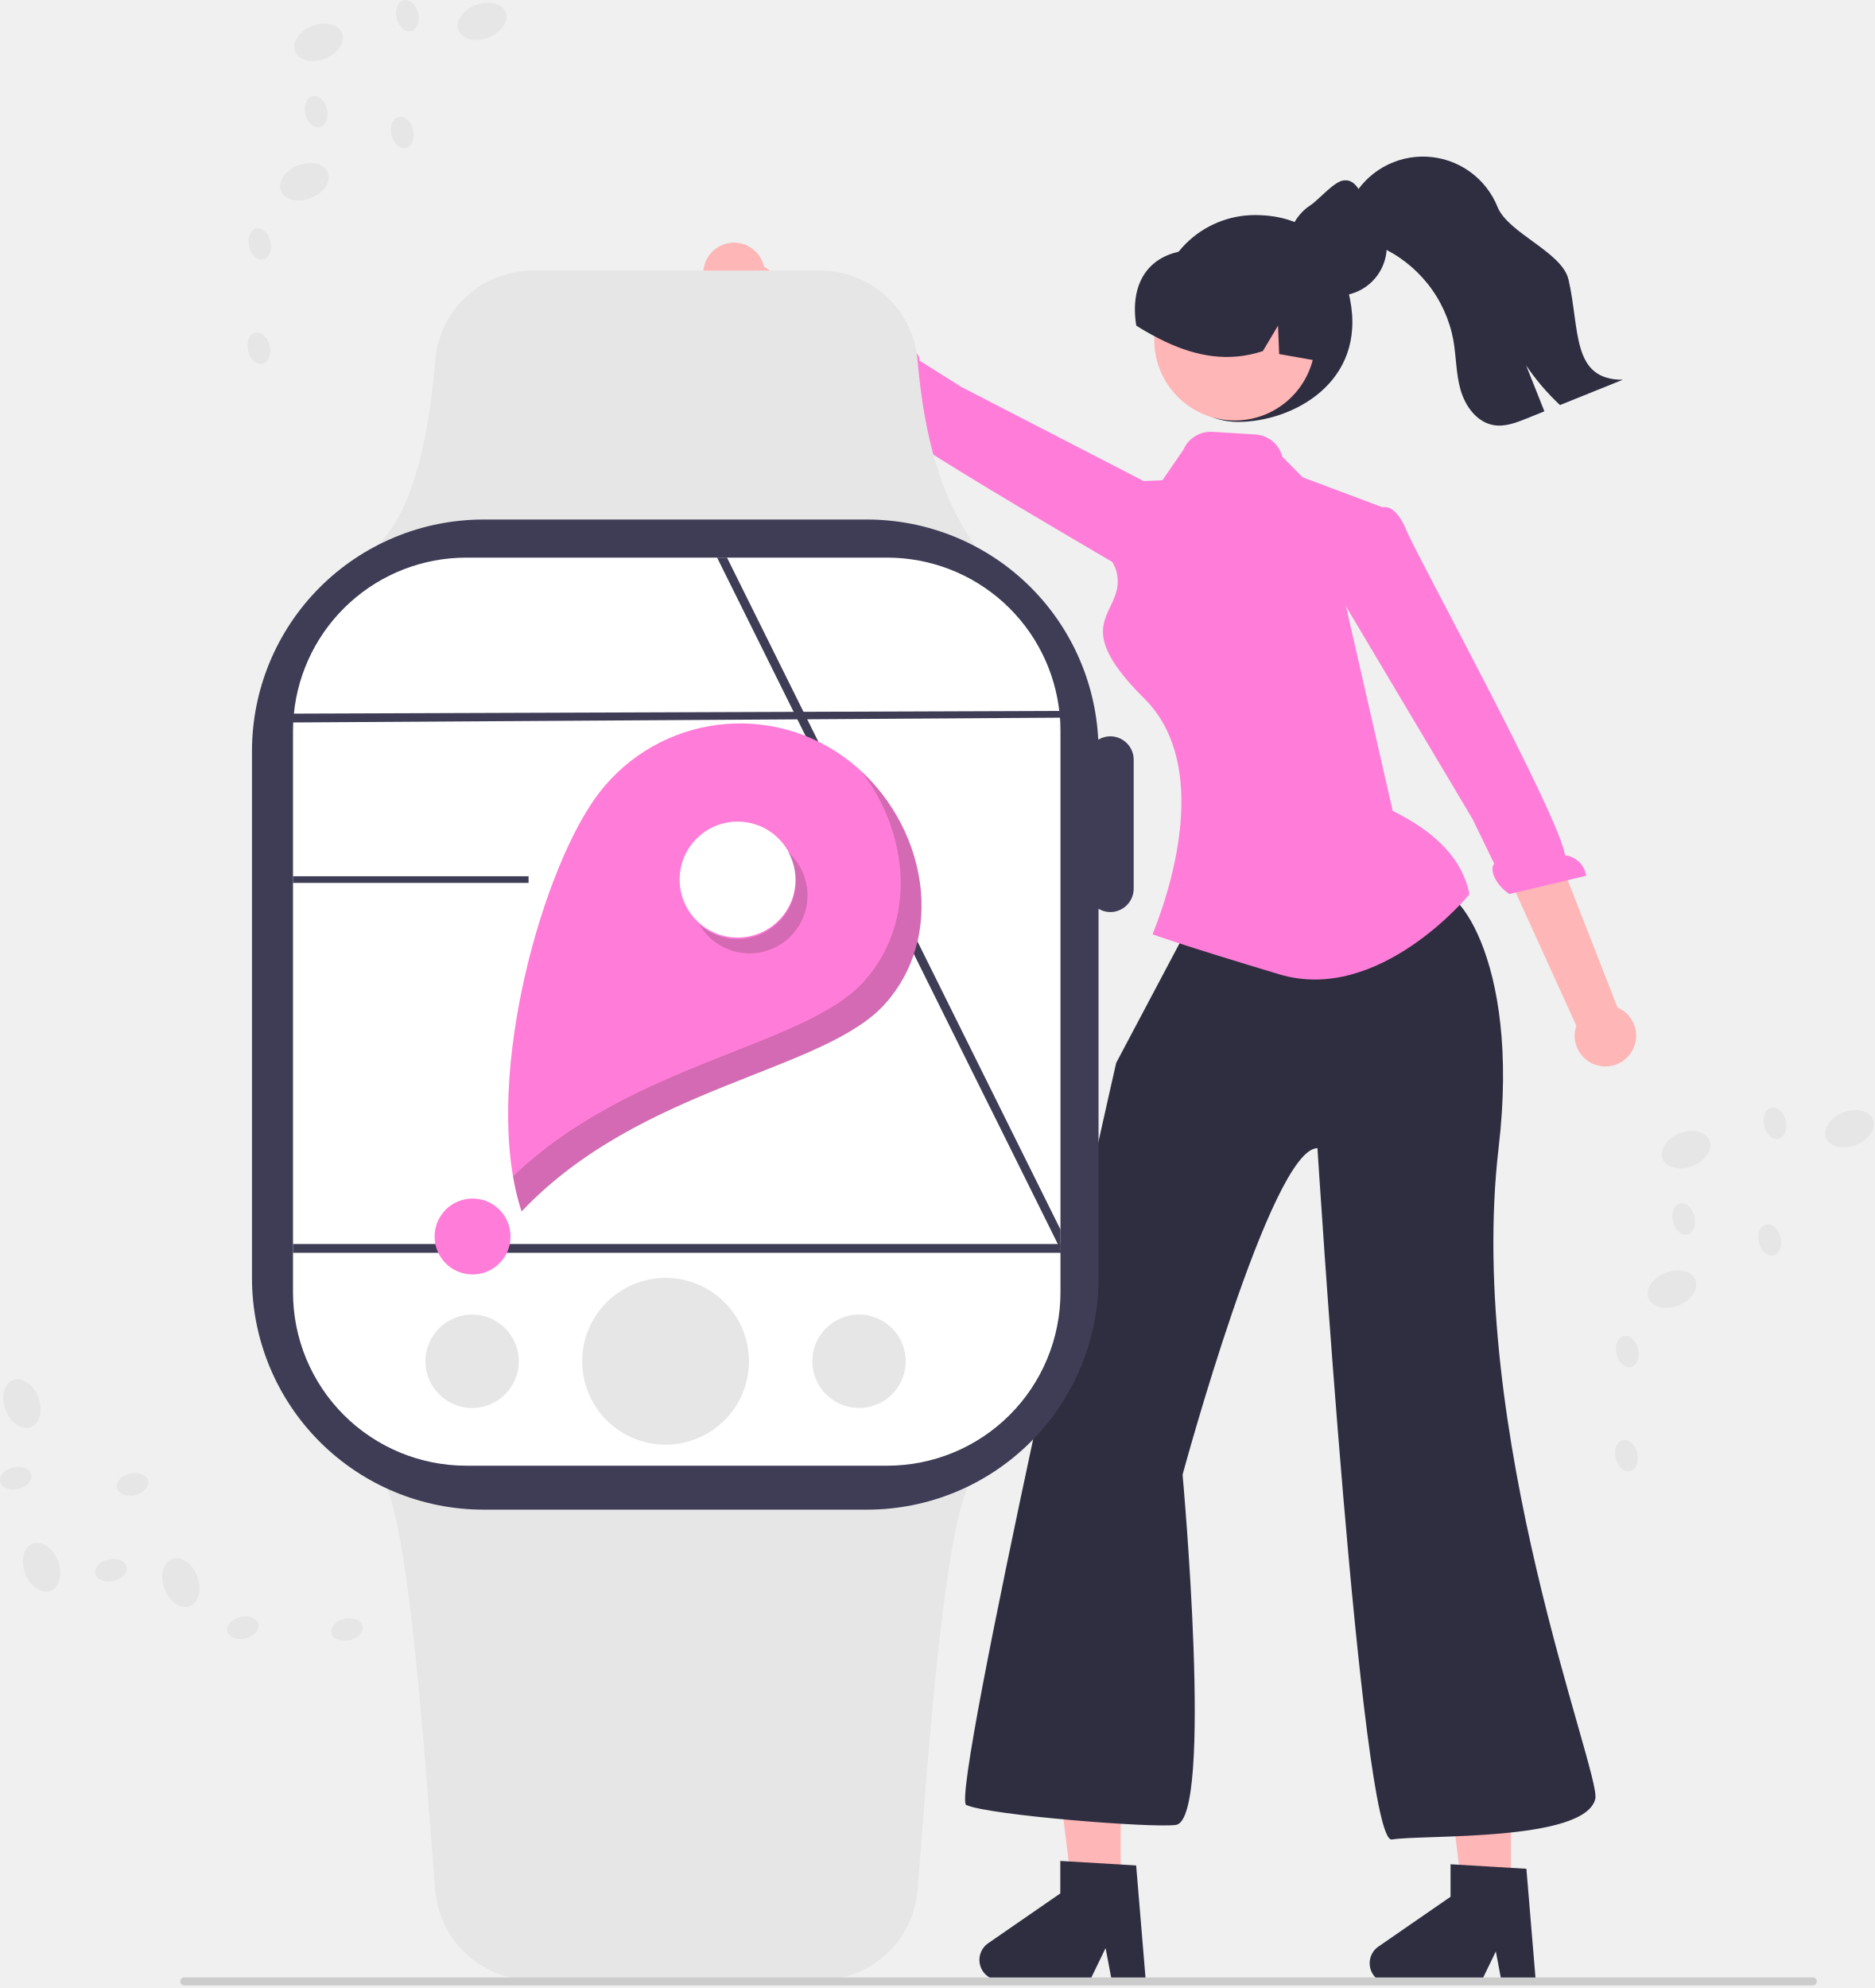
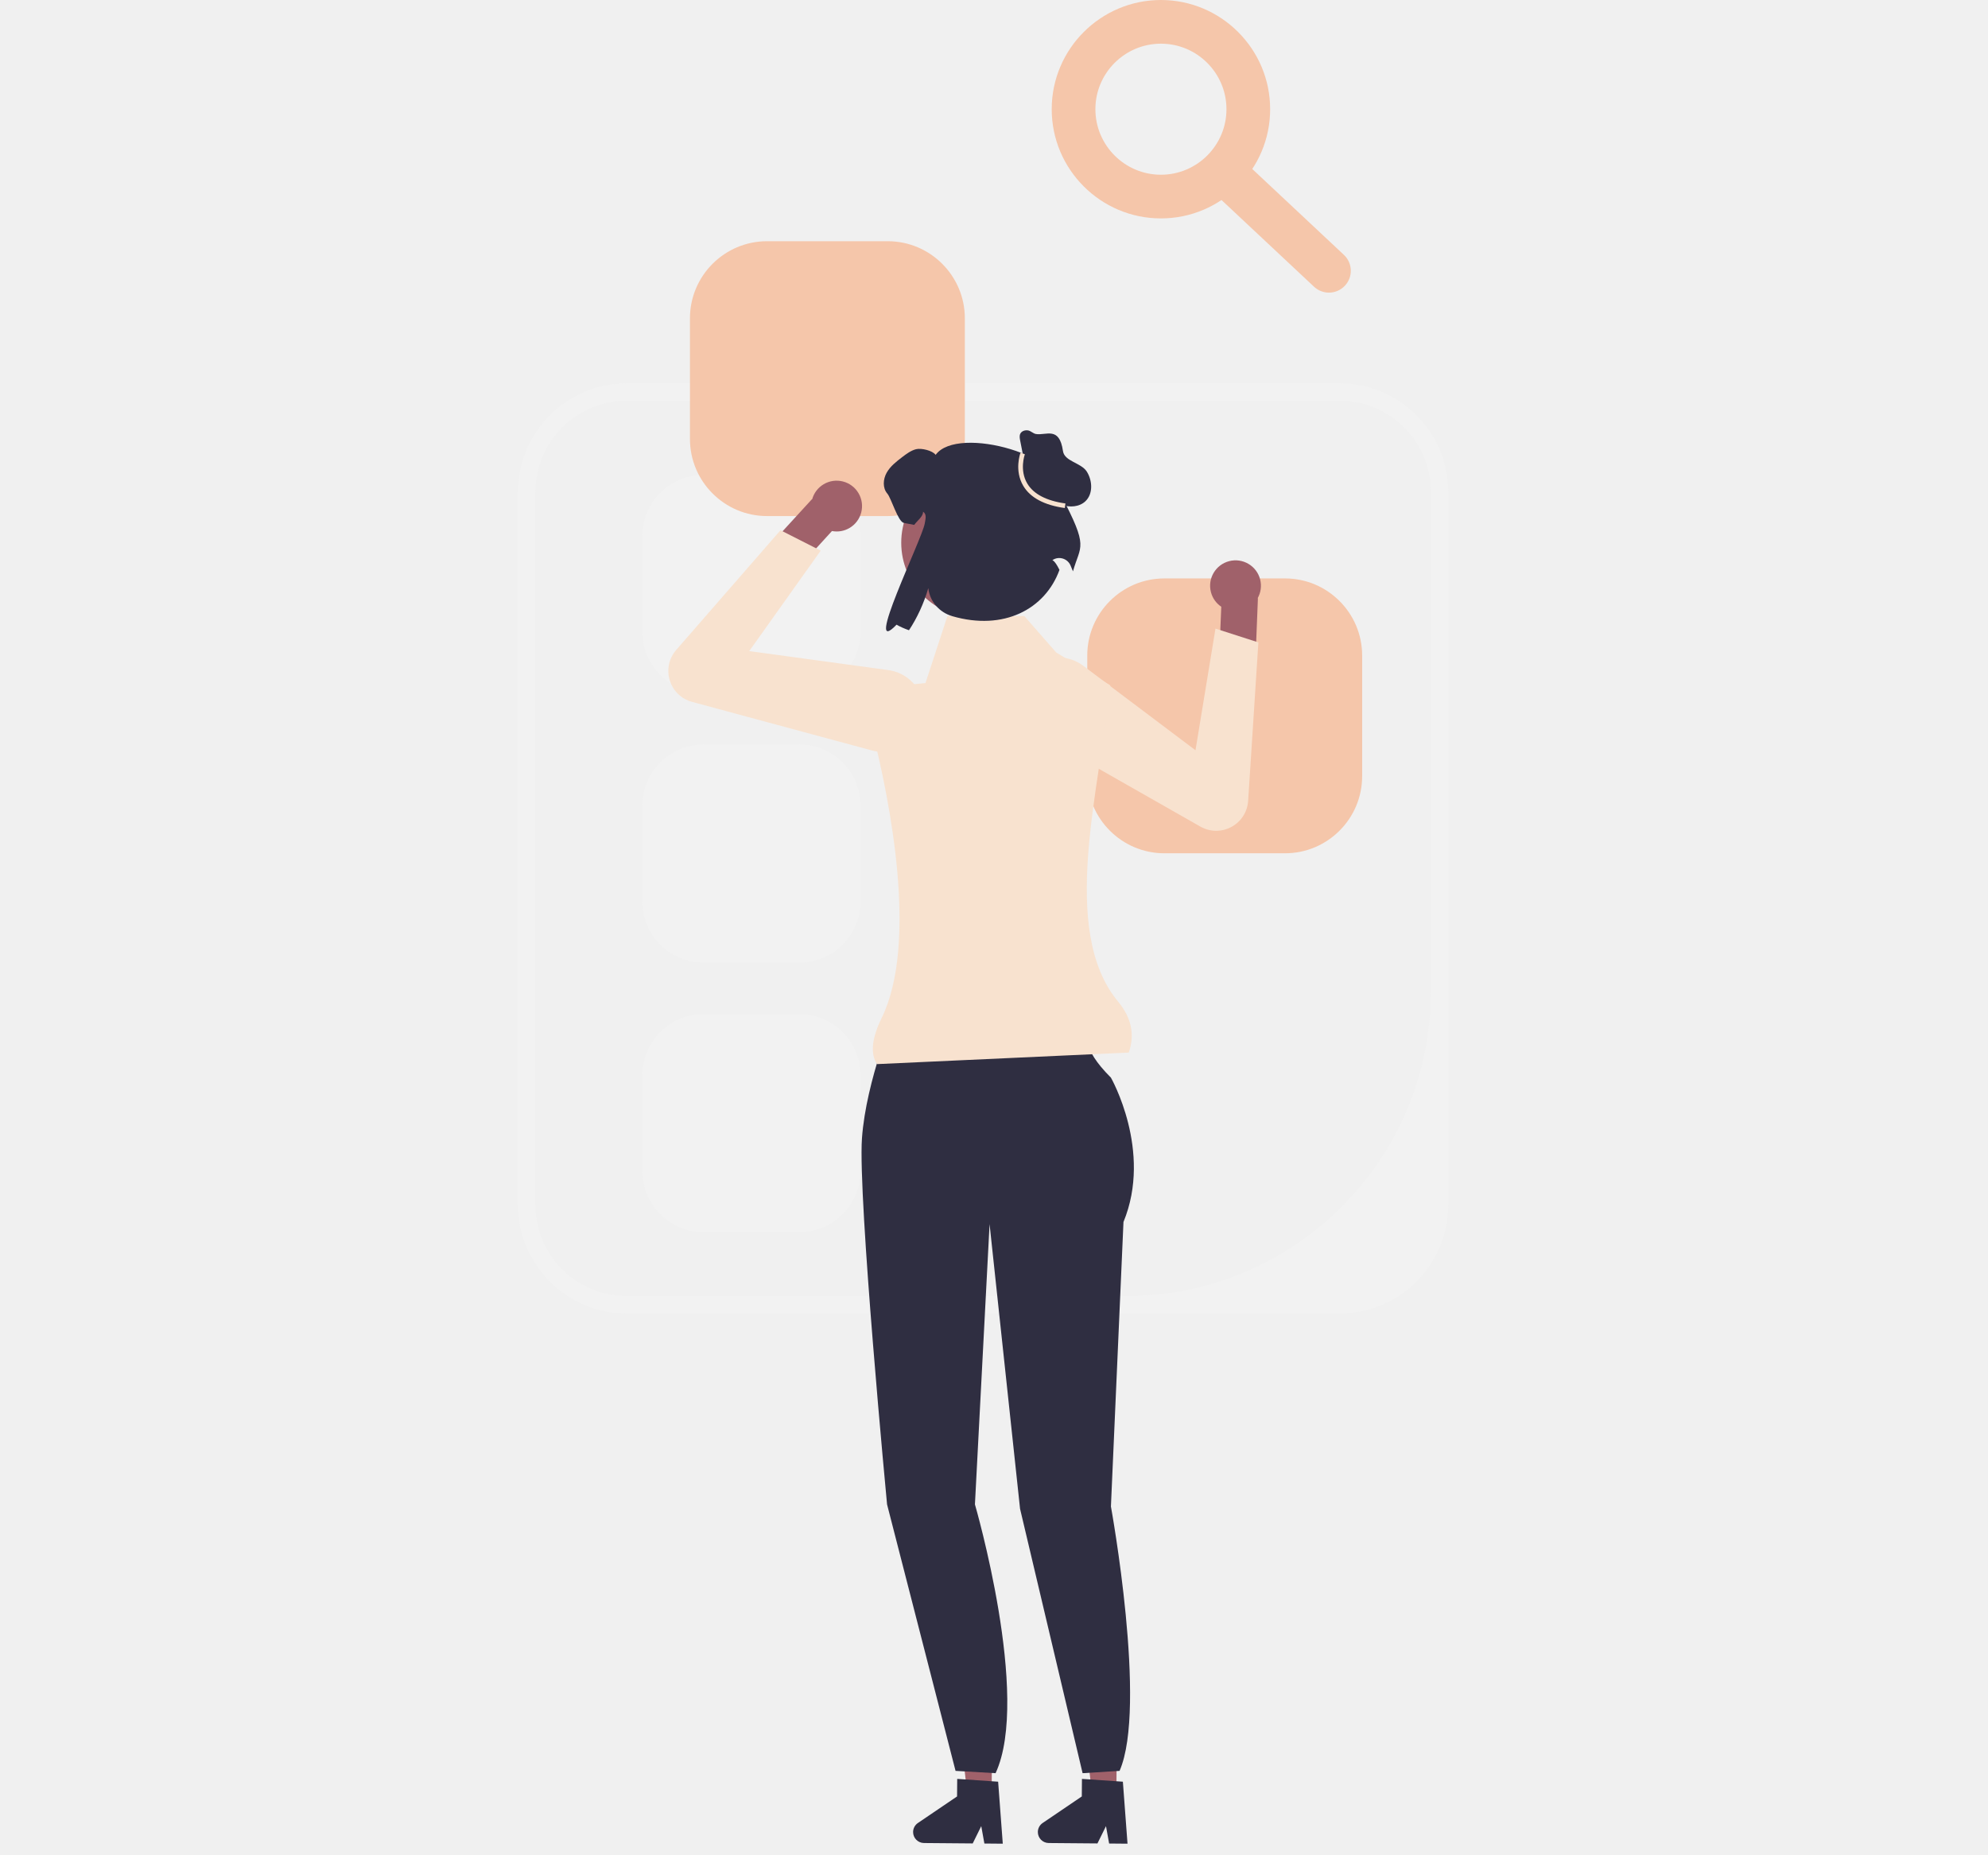
- <svg xmlns="http://www.w3.org/2000/svg" width="562" height="596" viewBox="0 0 562 596" fill="none">
-   <g clip-path="url(#clip0_13_2)">
-     <path d="M452.988 570.009H438.754L431.98 515.106H452.988V570.009Z" fill="#FFB6B6" />
-     <path d="M460.501 594.671H450.293L448.471 585.034L443.804 594.671H416.731C415.433 594.671 414.169 594.256 413.124 593.487C412.078 592.718 411.306 591.635 410.92 590.396C410.534 589.157 410.554 587.827 410.977 586.601C411.4 585.374 412.204 584.314 413.272 583.577L434.892 568.645V558.902L457.633 560.259L460.501 594.671Z" fill="#2F2E41" />
-     <path d="M335.988 569.009H321.754L314.98 514.106H335.988V569.009Z" fill="#FFB6B6" />
-     <path d="M343.501 593.671H333.293L331.471 584.034L326.804 593.671H299.731C298.433 593.671 297.169 593.256 296.124 592.487C295.078 591.718 294.306 590.635 293.92 589.396C293.534 588.157 293.554 586.827 293.977 585.601C294.4 584.374 295.204 583.314 296.272 582.577L317.892 567.645V557.902L340.633 559.259L343.501 593.671Z" fill="#2F2E41" />
-     <path d="M478.289 539.276C475.239 552.246 426.439 549.956 417.289 551.476C408.139 553.006 394.989 344.216 394.989 344.216C381.068 344.221 354.549 442.106 354.549 442.106C354.549 442.106 363.975 545.473 352.549 547.106C345.549 548.106 296.559 544.196 289.699 541.146C284.631 538.892 334.642 318.659 334.642 318.659L363.549 264.106L398.039 261.106H427.779L429.689 267.966C434.906 262.438 456.063 286.417 449.319 343.947C439.305 429.368 480.095 531.603 478.289 539.276Z" fill="#2F2E41" />
-     <path d="M440.549 268.106C440.549 268.106 413.576 301.106 383.576 292.106C353.576 283.106 345.549 280.106 345.549 280.106C353.539 260.148 361.203 227.394 343.075 209.421C318.549 185.106 338.736 184.171 334.512 170.547L322.149 145.123L348.511 143.972L354.804 134.82C355.532 133.138 356.761 131.721 358.323 130.762C359.885 129.803 361.705 129.349 363.534 129.461L376.368 130.246C378.255 130.361 380.055 131.073 381.511 132.278C382.967 133.483 384.002 135.119 384.468 136.951L390.576 143.106L417.74 153.304L401.576 173.106L417.549 243.106C430.562 249.501 438.552 257.717 440.549 268.106Z" fill="#FF7DD8" />
-     <path d="M489.073 315.47C489.801 314.347 490.274 313.078 490.458 311.752C490.643 310.426 490.534 309.075 490.14 307.796C489.746 306.516 489.077 305.339 488.178 304.346C487.28 303.353 486.175 302.57 484.941 302.05L454.65 224.536L438.998 233.636L472.611 307.51C471.876 309.641 471.947 311.967 472.813 314.048C473.678 316.129 475.277 317.821 477.306 318.802C479.335 319.783 481.654 319.986 483.823 319.372C485.991 318.758 487.86 317.37 489.073 315.47V315.47Z" fill="#FFB6B6" />
-     <path d="M413.818 152.372C413.818 152.372 417.841 149.684 421.734 159.165C424.851 166.756 467.814 245.116 469.198 256.425C470.786 256.597 472.271 257.293 473.419 258.402C474.567 259.512 475.314 260.972 475.542 262.552L452.507 268.037C448.08 265.008 446.54 260.468 447.98 258.929L441.512 245.594L396.542 170.017L410.876 154.263L413.818 152.372Z" fill="#FF7DD8" />
-     <path d="M210.853 81.849C210.829 83.187 211.1 84.515 211.645 85.737C212.19 86.96 212.996 88.049 214.008 88.926C215.019 89.803 216.21 90.448 217.498 90.815C218.785 91.183 220.137 91.263 221.459 91.051L288.174 140.802L296.642 124.799L229.034 79.894C228.531 77.697 227.239 75.761 225.403 74.453C223.568 73.145 221.316 72.555 219.075 72.796C216.834 73.037 214.759 74.092 213.244 75.76C211.729 77.428 210.878 79.595 210.853 81.849V81.849Z" fill="#FFB6B6" />
-     <path d="M361.003 180.436C361.003 180.436 359.011 184.845 350.691 178.859C344.03 174.067 266.115 130.302 258.958 121.439C257.519 122.132 255.891 122.327 254.329 121.994C252.768 121.66 251.362 120.816 250.333 119.595L266.977 102.754C272.337 102.982 276.046 106.02 275.638 108.088L288.181 115.982L366.327 156.323L362.498 177.275L361.003 180.436Z" fill="#FF7DD8" />
-     <path d="M346.918 93.805C346.918 110.003 355.021 126.485 371.219 126.485C387.416 126.485 409.764 114.754 404.737 89.616C401.56 73.733 392.444 64.477 376.247 64.477C368.468 64.477 361.009 67.567 355.508 73.067C350.008 78.567 346.918 86.027 346.918 93.805V93.805Z" fill="#2F2E41" />
-     <path d="M370.194 126.061C383.518 126.061 394.32 115.26 394.32 101.935C394.32 88.61 383.518 77.809 370.194 77.809C356.869 77.809 346.067 88.61 346.067 101.935C346.067 115.26 356.869 126.061 370.194 126.061Z" fill="#FFB6B6" />
-     <path d="M395.443 108.26C395.224 108.225 395.006 108.179 394.787 108.145C391.024 107.477 387.26 106.821 383.508 106.142L383.163 97.637L378.617 105.256C368.248 108.697 358.546 106.752 349.42 102.459C346.409 101.03 343.488 99.42 340.673 97.637C338.71 85.657 343.663 76.216 356.382 75.011C356.777 74.974 357.061 74.643 357.407 74.47C357.408 74.47 357.41 74.47 357.411 74.469C357.413 74.469 357.414 74.468 357.415 74.467C357.416 74.466 357.417 74.465 357.417 74.463C357.418 74.462 357.418 74.46 357.418 74.459C358.005 74.182 358.604 73.918 359.202 73.676C363.887 71.845 368.996 71.381 373.934 72.339C378.873 73.296 383.438 75.636 387.099 79.085C394.465 86.117 397.779 97.729 395.443 108.26Z" fill="#2F2E41" />
-     <path d="M386.199 73.859V73.88C386.196 75.143 386.357 76.4 386.678 77.622C386.729 77.836 386.791 78.06 386.862 78.274V78.284C387.546 80.466 388.726 82.459 390.309 84.107C391.892 85.756 393.836 87.016 395.987 87.787C396.303 87.91 396.63 88.012 396.956 88.103C397.643 88.303 398.346 88.446 399.056 88.532C399.695 88.622 400.339 88.666 400.983 88.664C401.487 88.666 401.991 88.642 402.492 88.593C403.666 88.474 404.82 88.21 405.929 87.808C406.102 87.757 406.272 87.696 406.438 87.624C406.522 87.594 406.603 87.561 406.683 87.522C408.533 86.748 410.206 85.606 411.601 84.165C412.995 82.725 414.083 81.016 414.797 79.142C415.511 77.268 415.837 75.269 415.755 73.265C415.673 71.262 415.185 69.296 414.32 67.487L414.31 67.477C413.585 65.959 412.602 64.579 411.404 63.398C408.732 60.737 407.555 54.068 403.497 54.068C403.303 54.064 403.109 54.071 402.916 54.088C400.194 54.18 395.161 60.054 393.02 61.441C391.43 62.445 390.052 63.751 388.962 65.284C387.825 66.862 387.014 68.651 386.576 70.546C386.326 71.632 386.2 72.744 386.199 73.859Z" fill="#2F2E41" />
-     <path d="M404.263 68.711C406.559 71.384 410.154 72.423 413.396 73.814C419.12 76.325 424.144 80.194 428.034 85.086C431.924 89.977 434.562 95.744 435.719 101.886C436.616 106.888 436.499 112.067 437.915 116.944C439.323 121.82 442.808 126.605 447.811 127.451C451.196 128.03 454.59 126.722 457.774 125.432C459.525 124.728 461.277 124.021 463.028 123.312C461.201 118.728 459.377 114.145 457.556 109.561C460.483 113.887 463.887 117.87 467.704 121.435C473.98 118.904 480.262 116.374 486.549 113.843C471.081 113.902 473.72 98.886 470.26 83.82C468.357 75.541 452.16 69.935 448.984 62.058C447.268 57.786 444.364 54.094 440.615 51.421C436.867 48.748 432.431 47.204 427.833 46.974C423.235 46.742 418.667 47.834 414.669 50.118C410.672 52.402 407.412 55.784 405.277 59.863C402.101 61.128 402.009 66.072 404.263 68.711Z" fill="#2F2E41" />
-     <path d="M292.378 163.658H113.07L114.422 162.185C122.91 152.944 128.164 135.263 130.486 108.137C131.058 100.766 134.395 93.884 139.829 88.871C145.263 83.857 152.391 81.083 159.784 81.106H245.803C253.189 81.087 260.309 83.858 265.74 88.862C271.17 93.867 274.512 100.737 275.096 108.1C277.161 131.793 282.353 149.01 291.437 162.284L292.378 163.658Z" fill="#E6E6E6" />
-     <path d="M245.803 593.606H159.785C152.391 593.628 145.263 590.854 139.83 585.841C134.396 580.828 131.058 573.946 130.486 566.575C128.164 539.448 122.91 452.768 114.422 443.525L113.07 442.053H292.378L291.437 443.427C282.353 456.702 277.161 542.919 275.096 566.611C274.512 573.973 271.171 580.843 265.74 585.848C260.309 590.853 253.189 593.624 245.803 593.606Z" fill="#E6E6E6" />
-     <path d="M332.867 220.742C331.597 220.748 330.352 221.101 329.268 221.763C328.395 203.965 320.71 187.185 307.805 174.897C294.9 162.609 277.763 155.755 259.944 155.754H144.96C126.551 155.754 108.896 163.067 95.879 176.084C82.862 189.101 75.549 206.756 75.549 225.164V383.181C75.549 392.296 77.345 401.322 80.833 409.743C84.321 418.165 89.434 425.817 95.879 432.262C102.324 438.707 109.976 443.82 118.397 447.308C126.819 450.796 135.844 452.592 144.96 452.592H259.944C269.059 452.592 278.085 450.796 286.506 447.308C294.927 443.82 302.579 438.707 309.024 432.262C315.47 425.817 320.583 418.165 324.071 409.743C327.559 401.322 329.354 392.296 329.354 383.181V272.461C330.418 273.092 331.63 273.429 332.867 273.435C334.73 273.435 336.517 272.695 337.835 271.377C339.153 270.06 339.893 268.273 339.893 266.41V227.768C339.893 226.845 339.711 225.932 339.358 225.079C339.005 224.227 338.487 223.452 337.835 222.8C337.183 222.148 336.408 221.63 335.556 221.277C334.703 220.924 333.79 220.742 332.867 220.742V220.742Z" fill="#3F3D56" />
-     <path d="M317.879 216.596C317.839 215.706 317.769 214.826 317.679 213.946C316.393 201.137 310.398 189.261 300.856 180.62C291.313 171.979 278.903 167.188 266.029 167.176H139.759C126.885 167.186 114.474 171.977 104.931 180.618C95.388 189.259 89.394 201.136 88.109 213.946C88.019 214.826 87.949 215.706 87.909 216.596C87.869 217.426 87.849 218.256 87.849 219.086V387.506C87.863 401.269 93.336 414.465 103.068 424.197C112.8 433.929 125.996 439.402 139.759 439.416H266.029C279.792 439.401 292.987 433.927 302.719 424.195C312.45 414.463 317.924 401.268 317.939 387.506V219.086C317.939 218.256 317.919 217.426 317.879 216.596Z" fill="white" />
-     <path d="M317.939 368.606V374.566L317.139 372.946L296.769 331.896L296.749 331.886L239.519 216.596V216.586L238.199 213.946V213.926L214.999 167.176H217.969L241.159 213.926L241.179 213.946L242.489 216.586V216.596L298.259 328.956V328.966L299.579 331.606V331.626L317.939 368.606Z" fill="#3F3D56" />
-     <path d="M326.549 215.106L87.269 216.596V213.946L325.549 213.106C326.269 213.976 325.869 214.216 326.549 215.106Z" fill="#3F3D56" />
-     <path d="M318.449 375.596H87.849V372.946H317.939V374.566L318.449 375.596Z" fill="#3F3D56" />
-     <path d="M252.541 226.596C246.821 222.568 240.363 219.706 233.537 218.173C226.711 216.641 219.649 216.467 212.756 217.664C205.863 218.86 199.273 221.402 193.362 225.145C187.452 228.889 182.336 233.759 178.308 239.479V239.479C161.367 263.536 144.367 326.618 156.367 363.161C192.16 325.354 247.148 321.426 265.424 300.829C284.952 278.821 276.597 243.538 252.541 226.596Z" fill="#FF7DD8" />
-     <path d="M221.141 281.071C230.737 281.071 238.516 273.292 238.516 263.696C238.516 254.1 230.737 246.321 221.141 246.321C211.545 246.321 203.766 254.1 203.766 263.696C203.766 273.292 211.545 281.071 221.141 281.071Z" fill="white" />
-     <path d="M141.679 382.083C147.964 382.083 153.059 376.988 153.059 370.703C153.059 364.418 147.964 359.323 141.679 359.323C135.394 359.323 130.299 364.418 130.299 370.703C130.299 376.988 135.394 382.083 141.679 382.083Z" fill="#FF7DD8" />
-     <path opacity="0.2" d="M239.73 259.687C242.054 263.666 242.701 268.405 241.53 272.862C240.359 277.319 237.466 281.128 233.487 283.451C229.507 285.775 224.768 286.422 220.311 285.252C215.854 284.081 212.045 281.187 209.722 277.208C212.823 279.929 216.791 281.457 220.917 281.519C225.042 281.581 229.054 280.173 232.236 277.547C235.418 274.921 237.562 271.249 238.283 267.187C239.004 263.125 238.257 258.938 236.174 255.377C237.584 256.613 238.785 258.068 239.73 259.687V259.687Z" fill="#231F20" />
-     <path opacity="0.2" d="M265.456 300.911C247.18 321.508 192.192 325.436 156.4 363.243C155.283 359.786 154.423 356.25 153.827 352.666C189.602 318.296 241.529 313.952 259.187 294.052C274.991 276.242 272.531 249.738 258.268 231.296C277.829 249.429 283.353 280.743 265.456 300.911Z" fill="#231F20" />
-     <path d="M54.041 594.032C54.041 594.189 54.071 594.344 54.131 594.488C54.19 594.633 54.278 594.764 54.389 594.875C54.499 594.986 54.631 595.073 54.775 595.133C54.92 595.192 55.075 595.223 55.231 595.222H543.521C543.837 595.222 544.139 595.097 544.363 594.874C544.586 594.651 544.711 594.348 544.711 594.032C544.711 593.717 544.586 593.414 544.363 593.191C544.139 592.968 543.837 592.842 543.521 592.842H55.231C55.075 592.842 54.92 592.872 54.775 592.932C54.631 592.992 54.499 593.079 54.389 593.19C54.278 593.301 54.19 593.432 54.131 593.576C54.071 593.721 54.041 593.876 54.041 594.032Z" fill="#CCCCCC" />
-     <path d="M507.416 349.573C511.308 348.066 513.613 344.65 512.565 341.943C511.517 339.235 507.512 338.262 503.62 339.768C499.728 341.275 497.423 344.691 498.471 347.399C499.519 350.106 503.524 351.08 507.416 349.573Z" fill="#E6E6E6" />
-     <path d="M556.424 343.284C560.316 341.778 562.621 338.362 561.573 335.654C560.525 332.947 556.52 331.973 552.628 333.48C548.736 334.986 546.431 338.403 547.479 341.11C548.527 343.818 552.532 344.791 556.424 343.284Z" fill="#E6E6E6" />
-     <path d="M503.166 391.381C507.058 389.875 509.363 386.458 508.315 383.751C507.267 381.043 503.262 380.07 499.37 381.576C495.478 383.083 493.173 386.499 494.221 389.207C495.269 391.914 499.274 392.888 503.166 391.381Z" fill="#E6E6E6" />
-     <path d="M488.989 409.823C490.775 409.4 491.73 406.977 491.122 404.41C490.515 401.844 488.575 400.105 486.789 400.528C485.004 400.951 484.049 403.374 484.657 405.941C485.264 408.507 487.204 410.246 488.989 409.823Z" fill="#E6E6E6" />
-     <path d="M488.698 441.046C490.483 440.623 491.438 438.2 490.831 435.633C490.223 433.066 488.283 431.328 486.498 431.751C484.712 432.173 483.757 434.597 484.365 437.163C484.972 439.73 486.912 441.468 488.698 441.046Z" fill="#E6E6E6" />
-     <path d="M531.707 376.376C533.492 375.954 534.447 373.53 533.84 370.964C533.232 368.397 531.292 366.659 529.507 367.081C527.721 367.504 526.766 369.927 527.374 372.494C527.981 375.061 529.921 376.799 531.707 376.376Z" fill="#E6E6E6" />
-     <path d="M505.898 370.109C507.684 369.686 508.638 367.263 508.031 364.696C507.423 362.13 505.484 360.391 503.698 360.814C501.912 361.237 500.957 363.66 501.565 366.227C502.173 368.793 504.112 370.532 505.898 370.109Z" fill="#E6E6E6" />
-     <path d="M533.254 341.358C535.039 340.936 535.994 338.512 535.386 335.946C534.779 333.379 532.839 331.641 531.054 332.063C529.268 332.486 528.313 334.909 528.921 337.476C529.528 340.043 531.468 341.781 533.254 341.358Z" fill="#E6E6E6" />
-     <path d="M15.126 476.929C17.842 475.903 18.848 471.907 17.374 468.002C15.899 464.098 12.502 461.765 9.786 462.791C7.07 463.816 6.064 467.813 7.538 471.717C9.013 475.621 12.41 477.955 15.126 476.929Z" fill="#E6E6E6" />
-     <path d="M9.242 427.876C11.959 426.85 12.965 422.853 11.49 418.949C10.016 415.045 6.619 412.711 3.903 413.737C1.187 414.763 0.18 418.76 1.655 422.664C3.129 426.568 6.526 428.901 9.242 427.876Z" fill="#E6E6E6" />
-     <path d="M56.898 481.522C59.614 480.496 60.62 476.5 59.146 472.595C57.671 468.691 54.274 466.358 51.558 467.384C48.842 468.409 47.836 472.406 49.31 476.31C50.785 480.214 54.182 482.548 56.898 481.522Z" fill="#E6E6E6" />
-     <path d="M73.553 491.224C76.124 490.637 77.878 488.712 77.471 486.923C77.062 485.134 74.647 484.159 72.076 484.746C69.504 485.332 67.75 487.257 68.158 489.046C68.566 490.835 70.981 491.81 73.553 491.224Z" fill="#E6E6E6" />
-     <path d="M104.772 491.772C107.344 491.185 109.098 489.26 108.69 487.471C108.282 485.682 105.866 484.707 103.295 485.293C100.723 485.88 98.969 487.805 99.377 489.594C99.785 491.383 102.2 492.358 104.772 491.772Z" fill="#E6E6E6" />
-     <path d="M40.458 448.233C43.03 447.647 44.784 445.721 44.376 443.932C43.968 442.143 41.552 441.168 38.981 441.755C36.409 442.341 34.655 444.267 35.063 446.056C35.471 447.845 37.886 448.82 40.458 448.233Z" fill="#E6E6E6" />
-     <path d="M33.979 473.99C36.551 473.403 38.305 471.478 37.897 469.689C37.489 467.9 35.073 466.925 32.502 467.511C29.93 468.098 28.176 470.023 28.584 471.812C28.992 473.601 31.407 474.576 33.979 473.99Z" fill="#E6E6E6" />
-     <path d="M5.454 446.399C8.025 445.813 9.779 443.887 9.371 442.098C8.963 440.309 6.548 439.334 3.977 439.921C1.405 440.507 -0.349 442.433 0.059 444.222C0.467 446.011 2.882 446.986 5.454 446.399Z" fill="#E6E6E6" />
-     <path d="M97.416 17.573C101.308 16.066 103.613 12.65 102.565 9.943C101.517 7.235 97.512 6.262 93.62 7.768C89.728 9.275 87.423 12.691 88.471 15.399C89.519 18.106 93.524 19.08 97.416 17.573Z" fill="#E6E6E6" />
-     <path d="M146.419 11.287C150.311 9.78 152.617 6.364 151.569 3.657C150.521 0.949 146.516 -0.024 142.624 1.482C138.732 2.989 136.426 6.405 137.475 9.112C138.523 11.82 142.527 12.793 146.419 11.287Z" fill="#E6E6E6" />
-     <path d="M93.166 59.381C97.058 57.874 99.363 54.458 98.315 51.751C97.267 49.043 93.263 48.07 89.371 49.577C85.478 51.083 83.173 54.499 84.221 57.207C85.269 59.914 89.274 60.888 93.166 59.381Z" fill="#E6E6E6" />
-     <path d="M78.99 77.823C80.775 77.4 81.73 74.977 81.123 72.41C80.515 69.844 78.575 68.106 76.79 68.528C75.004 68.951 74.049 71.374 74.656 73.941C75.264 76.507 77.204 78.246 78.99 77.823Z" fill="#E6E6E6" />
-     <path d="M78.698 109.045C80.483 108.623 81.438 106.2 80.831 103.633C80.223 101.066 78.283 99.328 76.498 99.751C74.712 100.173 73.757 102.597 74.365 105.163C74.972 107.73 76.912 109.468 78.698 109.045Z" fill="#E6E6E6" />
-     <path d="M121.707 44.376C123.492 43.954 124.447 41.53 123.84 38.964C123.232 36.397 121.292 34.659 119.507 35.081C117.721 35.504 116.766 37.927 117.374 40.494C117.981 43.061 119.921 44.799 121.707 44.376Z" fill="#E6E6E6" />
-     <path d="M95.898 38.109C97.683 37.686 98.638 35.263 98.031 32.696C97.424 30.13 95.484 28.392 93.698 28.814C91.912 29.237 90.957 31.66 91.565 34.227C92.173 36.793 94.112 38.532 95.898 38.109Z" fill="#E6E6E6" />
-     <path d="M123.254 9.358C125.039 8.936 125.994 6.512 125.387 3.946C124.779 1.379 122.839 -0.359 121.054 0.063C119.268 0.486 118.313 2.909 118.921 5.476C119.528 8.043 121.468 9.781 123.254 9.358Z" fill="#E6E6E6" />
-     <path d="M199.549 433.106C213.356 433.106 224.549 421.913 224.549 408.106C224.549 394.298 213.356 383.106 199.549 383.106C185.742 383.106 174.549 394.298 174.549 408.106C174.549 421.913 185.742 433.106 199.549 433.106Z" fill="#E6E6E6" />
-     <path d="M141.549 422.106C149.281 422.106 155.549 415.838 155.549 408.106C155.549 400.374 149.281 394.106 141.549 394.106C133.817 394.106 127.549 400.374 127.549 408.106C127.549 415.838 133.817 422.106 141.549 422.106Z" fill="#E6E6E6" />
-     <path d="M257.549 422.106C265.281 422.106 271.549 415.838 271.549 408.106C271.549 400.374 265.281 394.106 257.549 394.106C249.817 394.106 243.549 400.374 243.549 408.106C243.549 415.838 249.817 422.106 257.549 422.106Z" fill="#E6E6E6" />
-     <path d="M158.474 262.696H87.849V264.696H158.474V262.696Z" fill="#3F3D56" />
-   </g>
-   <defs>
-     <clipPath id="clip0_13_2">
-       <rect width="561.822" height="595.222" fill="white" />
-     </clipPath>
-   </defs>
+ <svg xmlns="http://www.w3.org/2000/svg" width="553" height="516" viewBox="0 0 553 516" fill="none">
+   <path d="M372.633 365.415H174.325C157.656 365.415 144.095 351.854 144.095 335.185V136.877C144.095 120.208 157.656 106.647 174.325 106.647H372.633C389.302 106.647 402.863 120.208 402.863 136.877V335.185C402.863 351.854 389.302 365.415 372.633 365.415V365.415ZM174.325 111.484C160.301 111.484 148.932 122.853 148.932 136.877V335.185C148.932 349.209 160.301 360.578 174.325 360.578H313.235C360.064 360.578 398.026 322.616 398.026 275.787V136.877C398.026 122.853 386.657 111.484 372.633 111.484H174.325V111.484Z" fill="#F2F2F2" />
+   <path d="M195.704 132.106C186.319 132.106 178.683 139.741 178.683 149.127V175.769C178.683 185.155 186.319 192.79 195.704 192.79H222.346C231.732 192.79 239.367 185.155 239.367 175.769V149.127C239.367 139.741 231.732 132.106 222.346 132.106H195.704Z" fill="#F2F2F2" />
+   <path d="M195.704 207.106C186.319 207.106 178.683 214.741 178.683 224.127V250.769C178.683 260.155 186.319 267.79 195.704 267.79H222.346C231.732 267.79 239.367 260.155 239.367 250.769V224.127C239.367 214.741 231.732 207.106 222.346 207.106H195.704V207.106Z" fill="#F2F2F2" />
+   <path d="M195.704 282.106C186.319 282.106 178.683 289.741 178.683 299.127V325.769C178.683 335.155 186.319 342.79 195.704 342.79H222.346C231.732 342.79 239.367 335.155 239.367 325.769V299.127C239.367 289.741 231.732 282.106 222.346 282.106H195.704Z" fill="#F2F2F2" />
+   <path d="M213.372 67.106C201.545 67.106 191.924 76.727 191.924 88.553V122.123C191.924 133.949 201.545 143.57 213.372 143.57H246.941C258.767 143.57 268.388 133.949 268.388 122.123V88.553C268.388 76.727 258.767 67.106 246.941 67.106H213.372V67.106Z" fill="#F5C6AA" />
+   <path d="M323.89 160.919C312.064 160.919 302.443 170.539 302.443 182.366V215.935C302.443 227.761 312.064 237.382 323.89 237.382H357.46C369.286 237.382 378.907 227.761 378.907 215.935V182.366C378.907 170.539 369.286 160.919 357.46 160.919H323.89Z" fill="#F5C6AA" />
+   <path d="M275.842 498.808L269.023 498.75L266.004 471.833L276.069 471.917L275.842 498.808Z" fill="#A0616A" />
+   <path d="M253.998 509.652C253.983 511.331 255.336 512.713 257.021 512.728L270.58 512.841L272.954 508.03L273.826 512.866L278.942 512.912L277.65 495.664L275.87 495.545L268.61 495.045L266.267 494.888L266.226 499.768L255.334 507.156C254.505 507.719 254.006 508.651 253.998 509.652H253.998Z" fill="#2F2E41" />
+   <path d="M310.54 498.808L303.72 498.75L300.702 471.833L310.767 471.917L310.54 498.808Z" fill="#A0616A" />
+   <path d="M288.696 509.652C288.681 511.331 290.034 512.713 291.719 512.728L305.278 512.841L307.652 508.03L308.523 512.866L313.64 512.912L312.348 495.664L310.568 495.545L303.307 495.045L300.965 494.888L300.924 499.768L290.032 507.156C289.203 507.719 288.704 508.651 288.696 509.652V509.652Z" fill="#2F2E41" />
+   <path d="M249.081 281.178L276.725 282.051L302.913 287.871C302.913 287.871 300.294 291.072 309.024 299.801C309.024 299.801 320.663 320.17 312.516 339.957L309.024 419.105C309.024 419.105 319.205 474.898 311.426 492.656L301.145 493.298L283.749 419.748L275.27 340.539L271.196 418.523C271.196 418.523 286.781 472.049 276.939 493.298L265.805 492.656L246.753 418.523C246.753 418.523 238.606 332.973 239.77 316.678C240.934 300.383 249.081 281.178 249.081 281.178H249.081Z" fill="#2F2E41" />
+   <path d="M341.914 156.113C338.135 157.091 335.865 160.948 336.843 164.727C337.292 166.458 338.348 167.867 339.721 168.798L339.72 168.807L339.184 181.792L349.121 186.391L349.914 166.409L349.845 166.411C350.707 164.876 351.004 163.022 350.528 161.183C349.55 157.404 345.693 155.134 341.914 156.113V156.113Z" fill="#A0616A" />
+   <path d="M286.378 202.455C284.29 200.386 283.079 197.58 283.034 194.53C282.973 190.438 285.024 186.723 288.52 184.595C292.545 182.143 297.579 182.391 301.345 185.226L332.548 208.719L338.108 174.875L350.044 178.718L347.196 222.788C346.997 225.87 345.255 228.586 342.535 230.052C339.816 231.518 336.59 231.481 333.905 229.954L288.813 204.299C287.907 203.783 287.091 203.162 286.378 202.455V202.455Z" fill="#F8E2CF" />
+   <path d="M238.799 137.182C240.794 140.537 239.691 144.875 236.335 146.869C234.798 147.783 233.056 148.04 231.426 147.734L231.419 147.741L222.658 157.34L212.364 153.61L225.869 138.861L225.916 138.912C226.385 137.215 227.479 135.688 229.112 134.718C232.467 132.723 236.804 133.826 238.799 137.182V137.182Z" fill="#A0616A" />
+   <path d="M242.584 208.787L192.498 195.258C189.516 194.453 187.2 192.207 186.301 189.252C185.402 186.296 186.077 183.141 188.105 180.812L217.111 147.511L228.293 153.186L208.413 181.135L247.112 186.419C251.782 187.057 255.532 190.425 256.664 195.001C257.648 198.974 256.489 203.055 253.565 205.918C251.385 208.053 248.55 209.192 245.611 209.192C244.607 209.192 243.59 209.059 242.584 208.787H242.584Z" fill="#F8E2CF" />
+   <path d="M313.989 292.822L243.951 296.035C242.027 293.114 242.548 288.722 245.242 283.221C255.413 262.454 247.689 223.167 242.492 202.71C241.034 196.97 244.948 191.264 250.841 190.674L257.444 190.014L263.549 171.38H284.927L293.797 181.513L308.849 190.657C306.109 218.877 294.435 258.727 311.066 278.712C314.703 283.083 315.734 287.809 313.989 292.822V292.822Z" fill="#F8E2CF" />
+   <path d="M271.519 171.81C283.019 171.81 292.342 162.487 292.342 150.987C292.342 139.486 283.019 130.163 271.519 130.163C260.018 130.163 250.695 139.486 250.695 150.987C250.695 162.487 260.018 171.81 271.519 171.81Z" fill="#A0616A" />
+   <path d="M295.082 137.658C297.98 127.095 266.403 118.037 260.267 126.543C259.414 125.334 256.26 124.599 254.813 124.97C253.367 125.341 252.15 126.269 250.963 127.166C249.33 128.42 247.639 129.719 246.637 131.522C245.628 133.317 245.472 135.766 246.83 137.324C247.906 138.563 249.796 145.147 251.414 145.474C252.542 145.704 253.491 145.889 254.307 146.023C255.035 144.962 256.889 143.629 256.755 142.345C257.853 143.072 257.452 144.352 257.231 145.659C256.494 150.013 239.884 183.714 249.397 173.783C250.34 174.34 251.504 174.859 252.847 175.334C255.125 171.899 256.995 167.848 258.226 163.611L258.235 163.689C258.659 167.371 261.35 170.392 264.909 171.423C279.189 175.56 290.739 169.49 294.713 158.543C293.258 155.59 292.624 155.911 292.755 155.823C294.57 154.599 297.066 155.4 297.846 157.446C298.077 158.049 298.286 158.564 298.467 158.951C300.537 151.547 302.999 152.615 295.082 137.658H295.082Z" fill="#2F2E41" />
+   <path d="M285.231 129.994L283.773 122.537C283.65 121.91 283.534 121.23 283.816 120.657C284.18 119.921 285.113 119.616 285.925 119.734C286.738 119.851 287.345 120.593 288.153 120.736C290.963 121.232 294.677 118.457 295.684 125.478C296.104 128.405 300.775 128.715 302.335 131.227C303.895 133.739 304.086 137.366 301.957 139.418C300.257 141.057 297.526 141.246 295.318 140.409C293.109 139.572 291.337 137.88 289.789 136.097C288.241 134.313 286.839 132.383 285.053 130.837" fill="#2F2E41" />
+   <path d="M296.195 141.336C290.497 140.54 286.613 138.468 284.651 135.177C282.083 130.87 283.803 126.127 283.878 125.927L285.082 126.375C285.066 126.418 283.506 130.76 285.762 134.53C287.516 137.463 291.086 139.325 296.372 140.063L296.195 141.336V141.336Z" fill="#F8E2CF" />
+   <path d="M322.934 60.762C306.183 60.762 292.553 47.132 292.553 30.381C292.553 13.63 306.183 0 322.934 0C339.685 0 353.315 13.63 353.315 30.381C353.315 47.132 339.685 60.762 322.934 60.762ZM322.934 12.152C312.882 12.152 304.705 20.329 304.705 30.381C304.705 40.433 312.882 48.61 322.934 48.61C332.986 48.61 341.163 40.433 341.163 30.381C341.163 20.329 332.986 12.152 322.934 12.152V12.152Z" fill="#F5C6AA" />
+   <path d="M369.677 81.409C368.188 81.409 366.696 80.866 365.524 79.765L337.009 53.042C334.558 50.749 334.434 46.904 336.73 44.456C339.02 42 342.866 41.878 345.316 44.177L373.831 70.9C376.282 73.194 376.406 77.039 374.11 79.487C372.914 80.765 371.297 81.409 369.677 81.409V81.409Z" fill="#F5C6AA" />
</svg>
